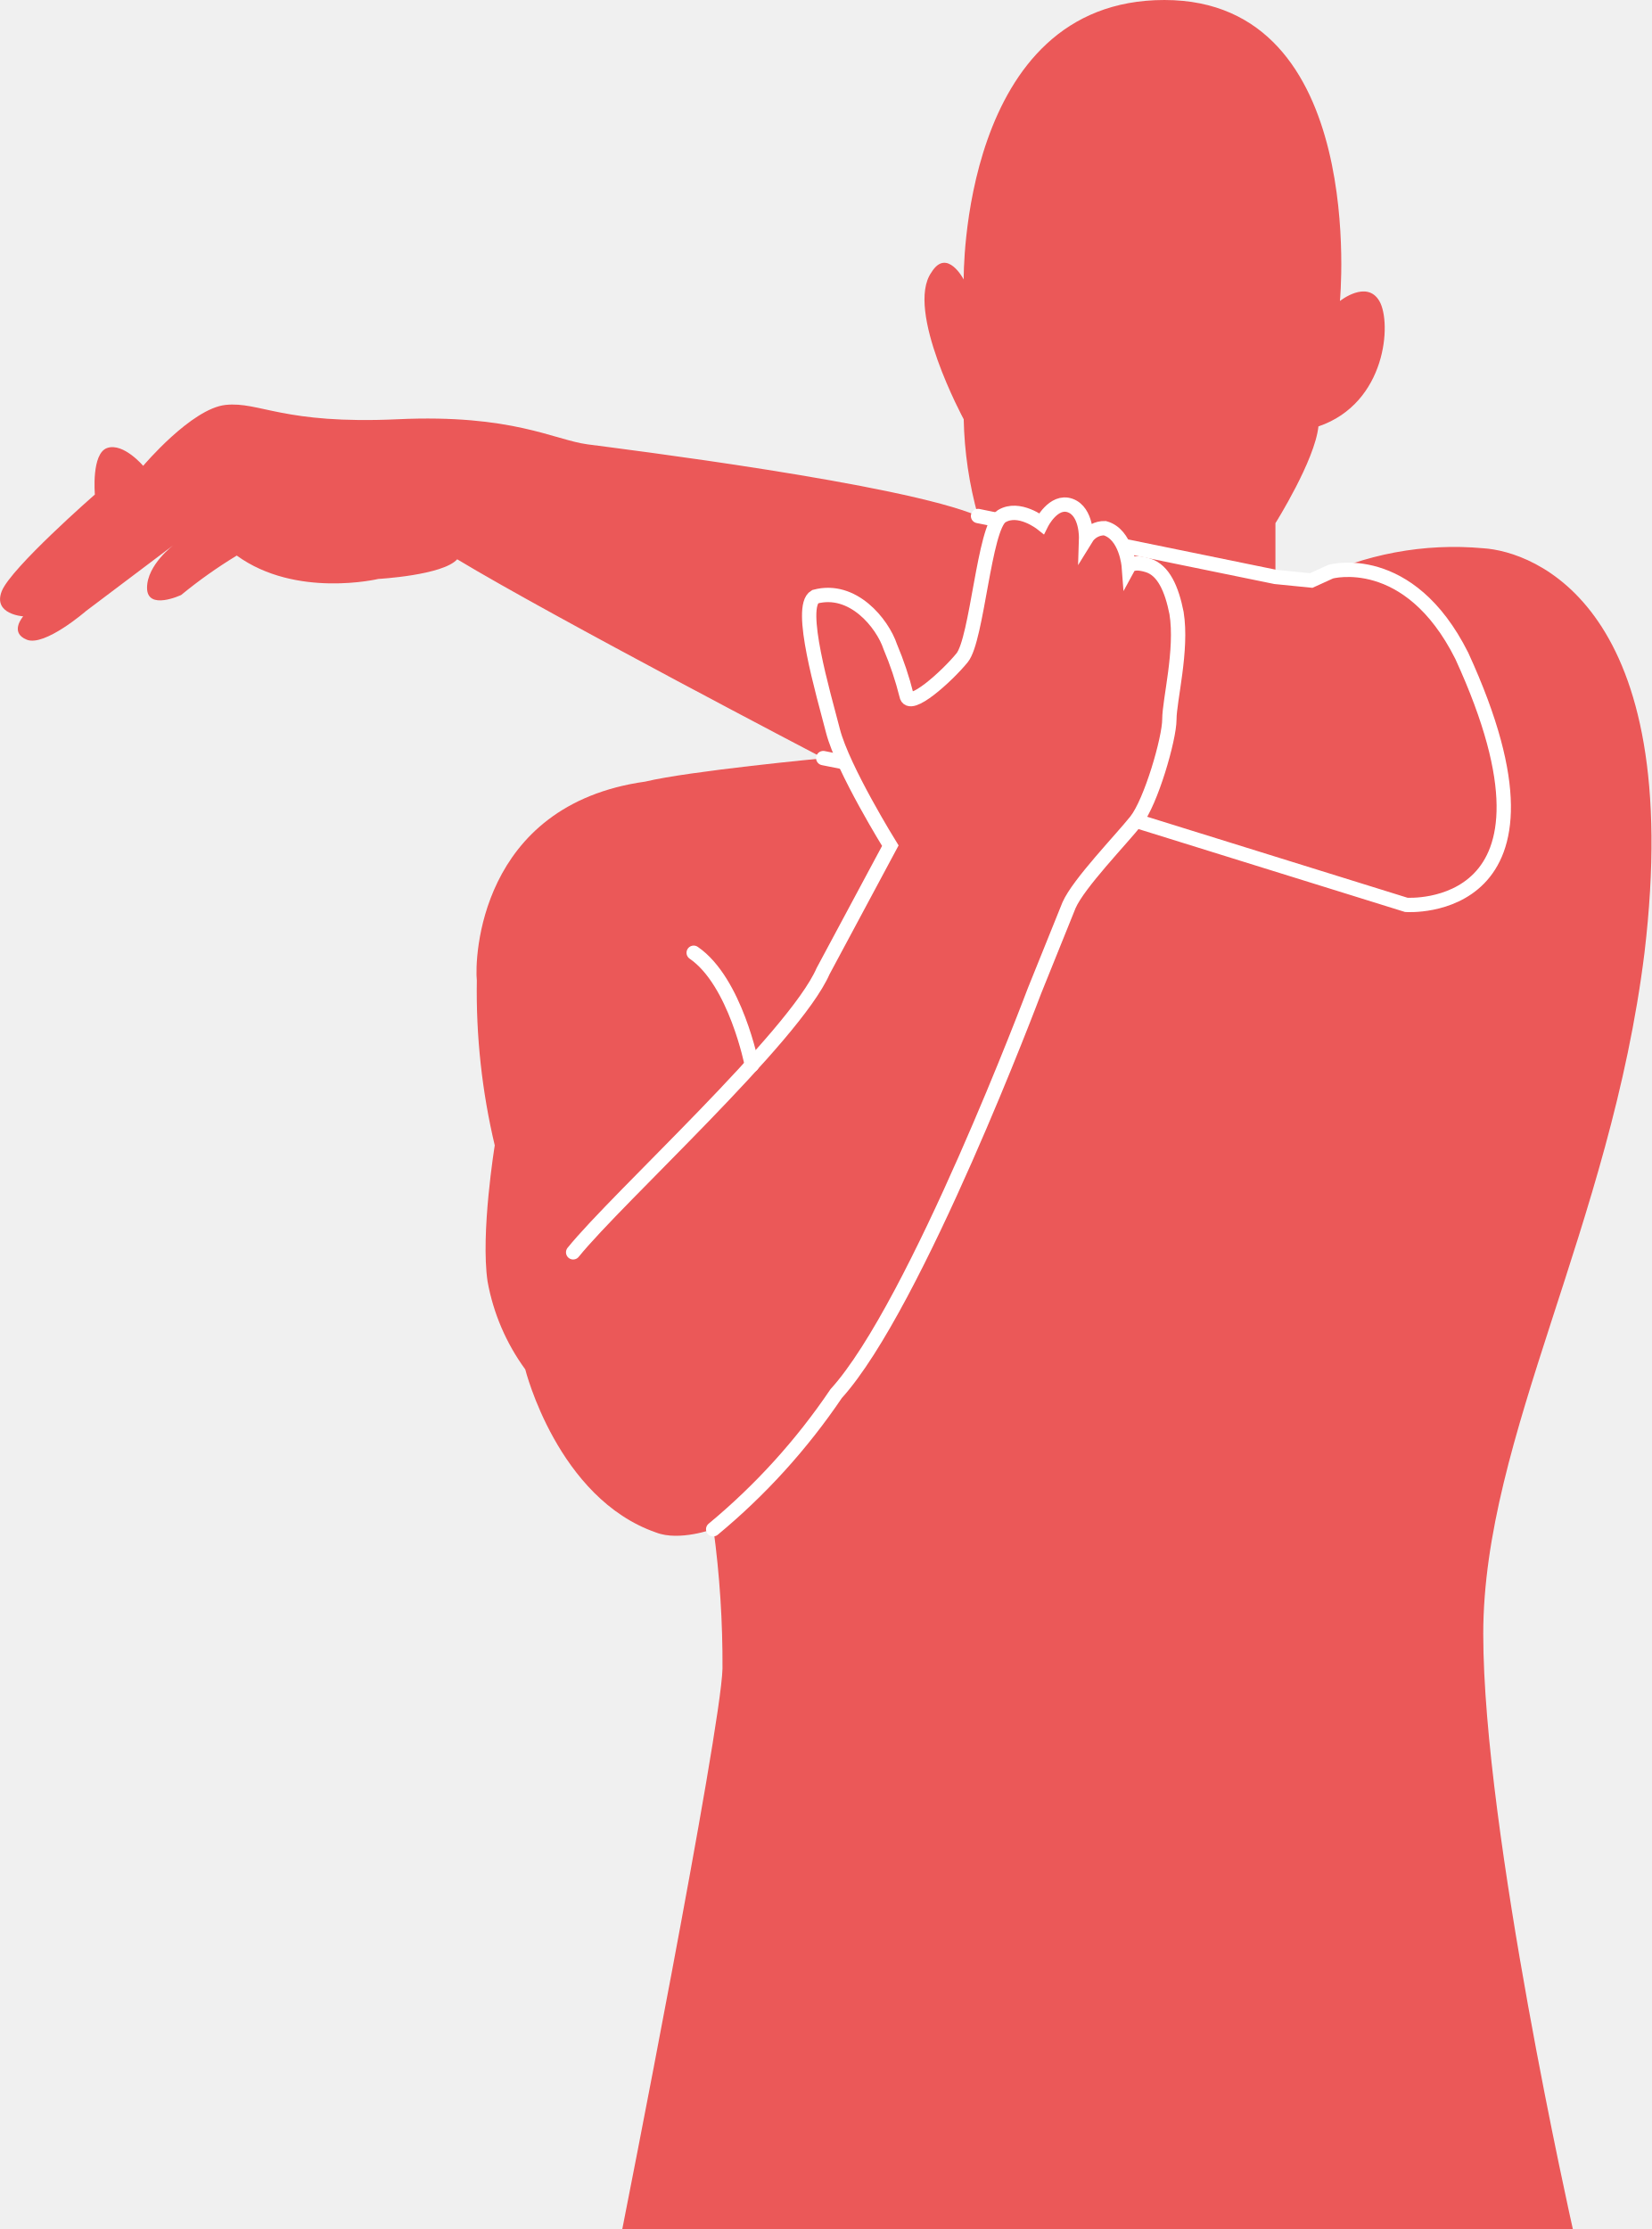
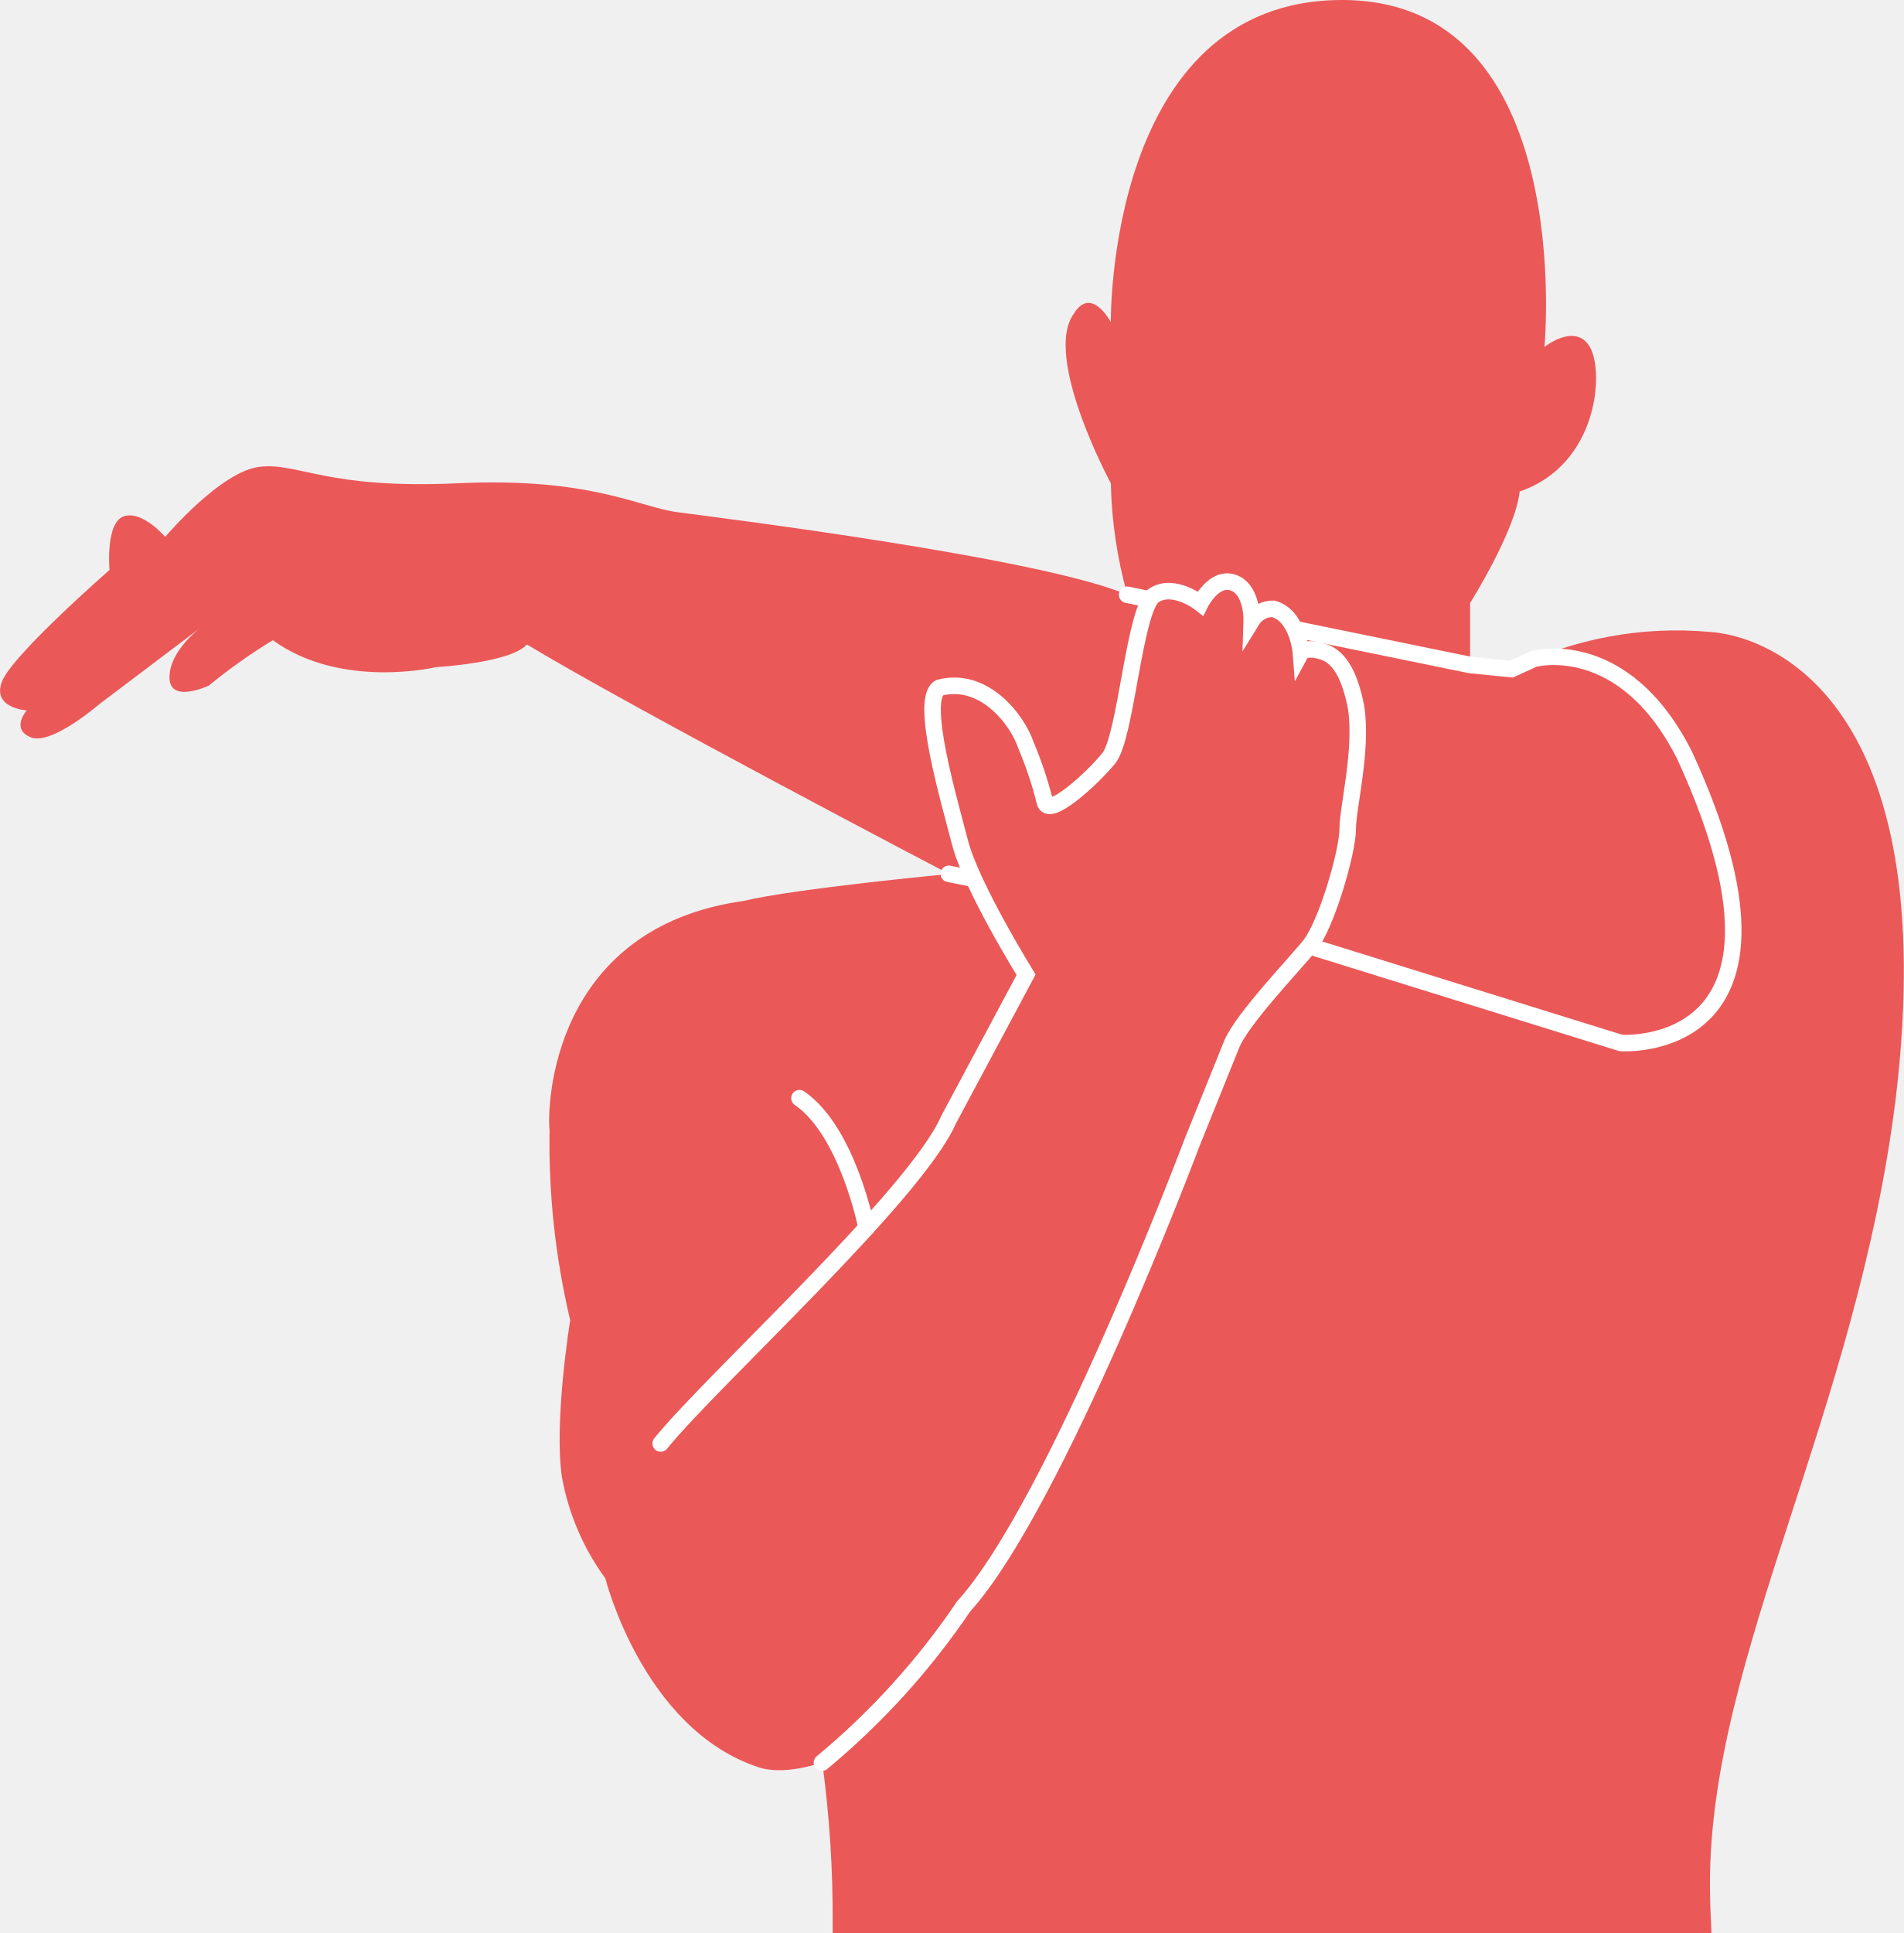
- <svg xmlns="http://www.w3.org/2000/svg" id="Layer_1" data-name="Layer 1" viewBox="0 0 115.23 155.51">
+ <svg xmlns="http://www.w3.org/2000/svg" id="Layer_1" data-name="Layer 1" viewBox="0 0 115.23 117">
  <defs>
    <style>.cls-1,.cls-3{fill:#eb5858;}.cls-2{fill:none;}.cls-2,.cls-3{stroke:#fff;stroke-linecap:round;stroke-miterlimit:10;}</style>
  </defs>
-   <path class="cls-1" d="M553.11,452.86s-6.25-27.76-6.25-41.51,8.88-28.43,11.25-47.53c2.88-24.22-7.75-28-11.25-28.22a22.38,22.38,0,0,0-12,2.25l-2.5-.25v-3.75s2.75-4.37,3-6.75c4.75-1.62,5.13-7.25,4.25-8.75s-2.75,0-2.75,0,2-21-12.25-21-14,19.5-14,19.5-1.17-2.25-2.25-.5c-1.87,2.63,2.25,10.25,2.25,10.25a27.14,27.14,0,0,0,1,6.75c-5.25-2.25-24.92-4.69-27.25-5s-5.25-2.12-13.25-1.75-9.62-1.25-12-1-5.75,4.25-5.75,4.25-1.37-1.62-2.5-1.25-.87,3.25-.87,3.25-5.87,5.13-6.5,6.75,1.5,1.75,1.5,1.75-1,1.13.25,1.63,4.13-2,4.13-2l6.13-4.62s-1.87,1.38-1.87,3,2.38.5,2.38.5a33.58,33.58,0,0,1,3.88-2.75c4.13,3,9.88,1.63,9.88,1.63s4.5-.25,5.5-1.37c6.63,4,25.56,13.88,25.56,13.88s-9.31.88-12.44,1.63c-11.62,1.63-11.91,12.39-11.75,13.88a46.54,46.54,0,0,0,1.25,11.5s-1,6.13-.5,9.5a14.88,14.88,0,0,0,2.63,6.13s2.25,9,9.13,11.38c1.63.63,4-.25,4-.25a69.93,69.93,0,0,1,.63,9.75c-.12,4.38-7,39.14-7,39.14Z" transform="translate(-443.37 -297.35)" />
-   <path class="cls-2" d="M511.61,333.35l20.75,4.25,2.5.25,1.36-.62s5.44-1.51,9.14,5.87c8.38,18.25-3.87,17.38-3.87,17.38l-18.87-5.87-21.81-4.37" transform="translate(-443.37 -297.35)" />
-   <path class="cls-3" d="M483.36,384.72c3.11-3.85,15.42-15,17.44-19.62l4.69-8.75s-3.31-5.33-4-8-2.46-8.67-1.25-9.37c2.63-.71,4.7,1.85,5.25,3.5a23.13,23.13,0,0,1,1.13,3.38c.17,1.07,2.83-1.33,3.88-2.62s1.54-9.12,2.75-9.87,2.79.5,2.79.5.83-1.67,2-1.25,1.11,2.29,1.11,2.29a1.49,1.49,0,0,1,1.31-.71c1.5.42,1.67,2.67,1.67,2.67s.23-.42,1.33-.08,1.67,1.67,2,3.33c.42,2.58-.5,6.08-.5,7.42s-1.28,5.76-2.33,7.08-4,4.36-4.67,5.88l-2.42,6s-8.24,21.92-13.83,28.08a45,45,0,0,1-8.58,9.46" transform="translate(-443.37 -297.35)" />
-   <path class="cls-2" d="M491.77,363.82c2.92,2,4.06,7.84,4.06,7.84" transform="translate(-443.37 -297.35)" />
+   <path class="cls-1" d="M1.62,43s-1,1.13.25,1.63,4.13-2,4.13-2L12.13,38s-1.87,1.38-1.87,3,2.38.5,2.38.5a33.58,33.58,0,0,1,3.88-2.75c4.13,3,9.88,1.63,9.88,1.63s4.5-.25,5.5-1.37C38.53,43,57.46,52.9,57.46,52.9s-9.31.88-12.44,1.63C33.4,56.16,33.11,66.92,33.27,68.41a46.54,46.54,0,0,0,1.25,11.5s-1,6.13-.5,9.5a14.88,14.88,0,0,0,2.63,6.13s2.25,9,9.13,11.38c1.63.63,4-.25,4-.25a69.93,69.93,0,0,1,.63,9.75c0,.15,0,.35,0,.58h53.2c-.05-1.05-.09-2.06-.09-3,0-13.75,8.88-28.43,11.25-47.53,2.88-24.22-7.75-28-11.25-28.22a22.38,22.38,0,0,0-12,2.25L89,40.25V36.5s2.75-4.37,3-6.75c4.75-1.62,5.13-7.25,4.25-8.75s-2.75,0-2.75,0,2-21-12.25-21-14,19.5-14,19.5S66.07,17.25,65,19c-1.87,2.63,2.25,10.25,2.25,10.25a27.14,27.14,0,0,0,1,6.75C63,33.75,43.32,31.31,41,31s-5.25-2.12-13.25-1.75-9.62-1.25-12-1S10,32.5,10,32.5s-1.37-1.62-2.5-1.25-.87,3.25-.87,3.25S.75,39.63.12,41.25,1.62,43,1.62,43Z" transform="translate(0 0)" />
+   <path class="cls-2" d="M68.24,36,89,40.25l2.5.25,1.36-.62s5.44-1.51,9.14,5.87c8.38,18.25-3.87,17.38-3.87,17.38L79.25,57.26,57.44,52.89" transform="translate(0 0)" />
+   <path class="cls-3" d="M40,87.37c3.11-3.85,15.42-15,17.44-19.62L62.12,59s-3.31-5.33-4-8-2.46-8.67-1.25-9.37c2.63-.71,4.7,1.85,5.25,3.5a23.13,23.13,0,0,1,1.13,3.38c.17,1.07,2.83-1.33,3.88-2.62s1.54-9.12,2.75-9.87,2.79.5,2.79.5.83-1.67,2-1.25,1.11,2.29,1.11,2.29a1.49,1.49,0,0,1,1.31-.71c1.5.42,1.67,2.67,1.67,2.67s.23-.42,1.33-.08,1.67,1.67,2,3.33c.42,2.58-.5,6.08-.5,7.42S80.31,56,79.26,57.27s-4,4.36-4.67,5.88l-2.42,6S63.93,91.07,58.34,97.23a45,45,0,0,1-8.58,9.46" transform="translate(0 0)" />
+   <path class="cls-2" d="M48.4,66.47c2.92,2,4.06,7.84,4.06,7.84" transform="translate(0 0)" />
</svg>
